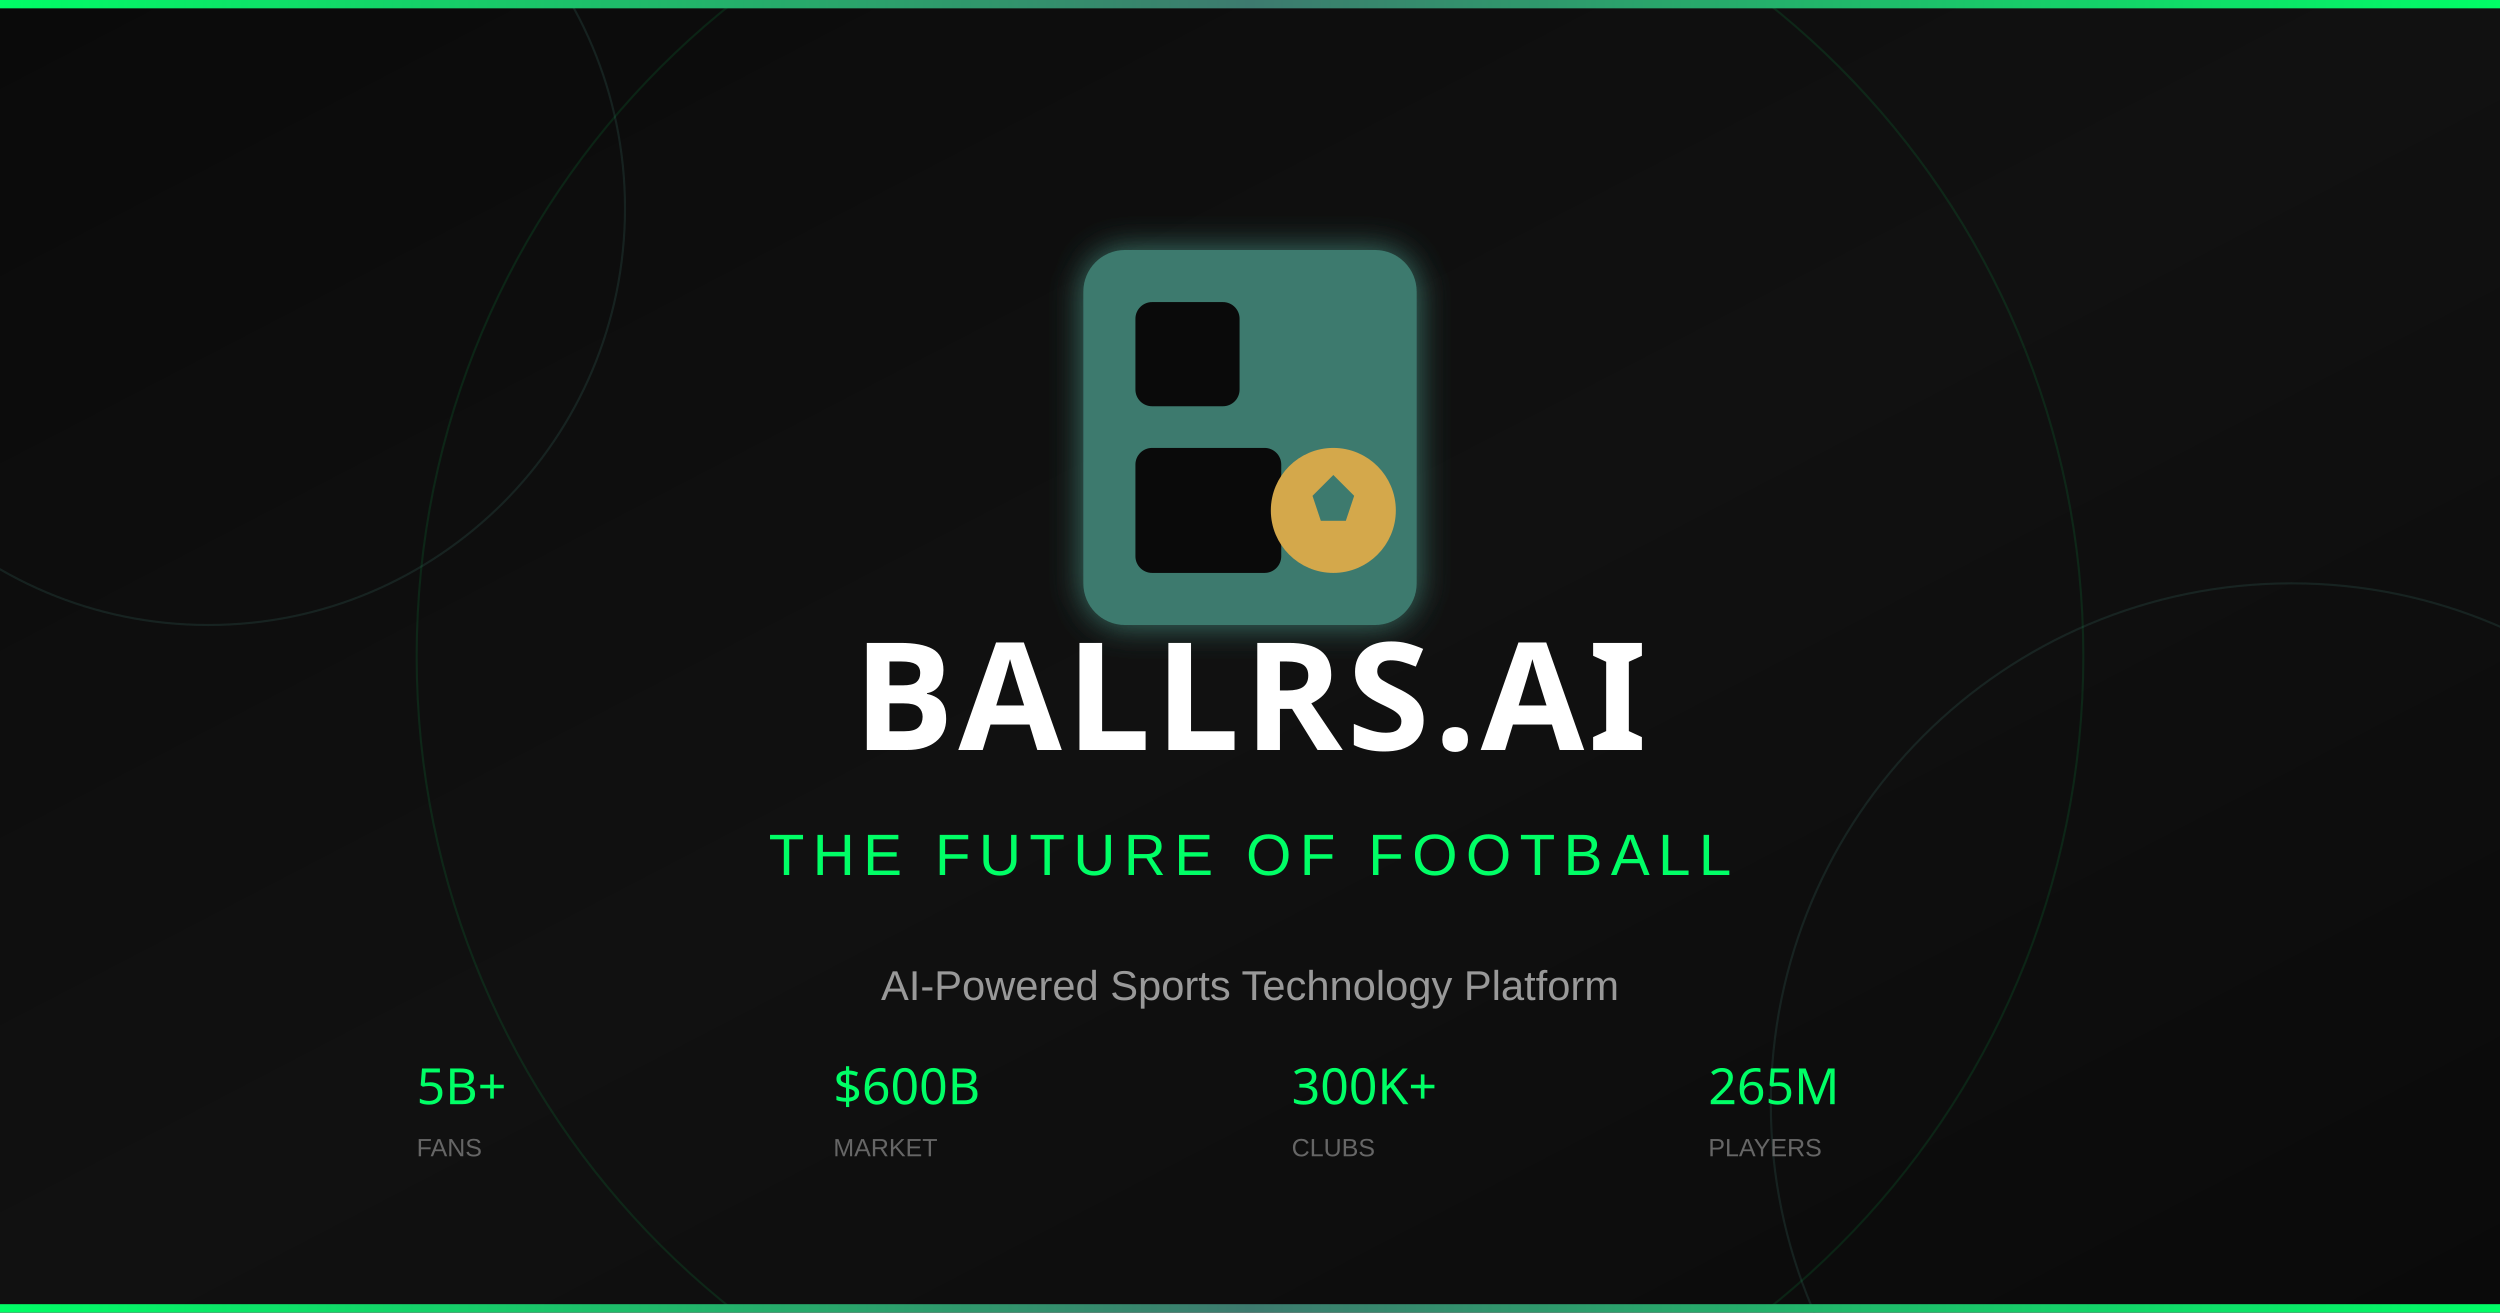
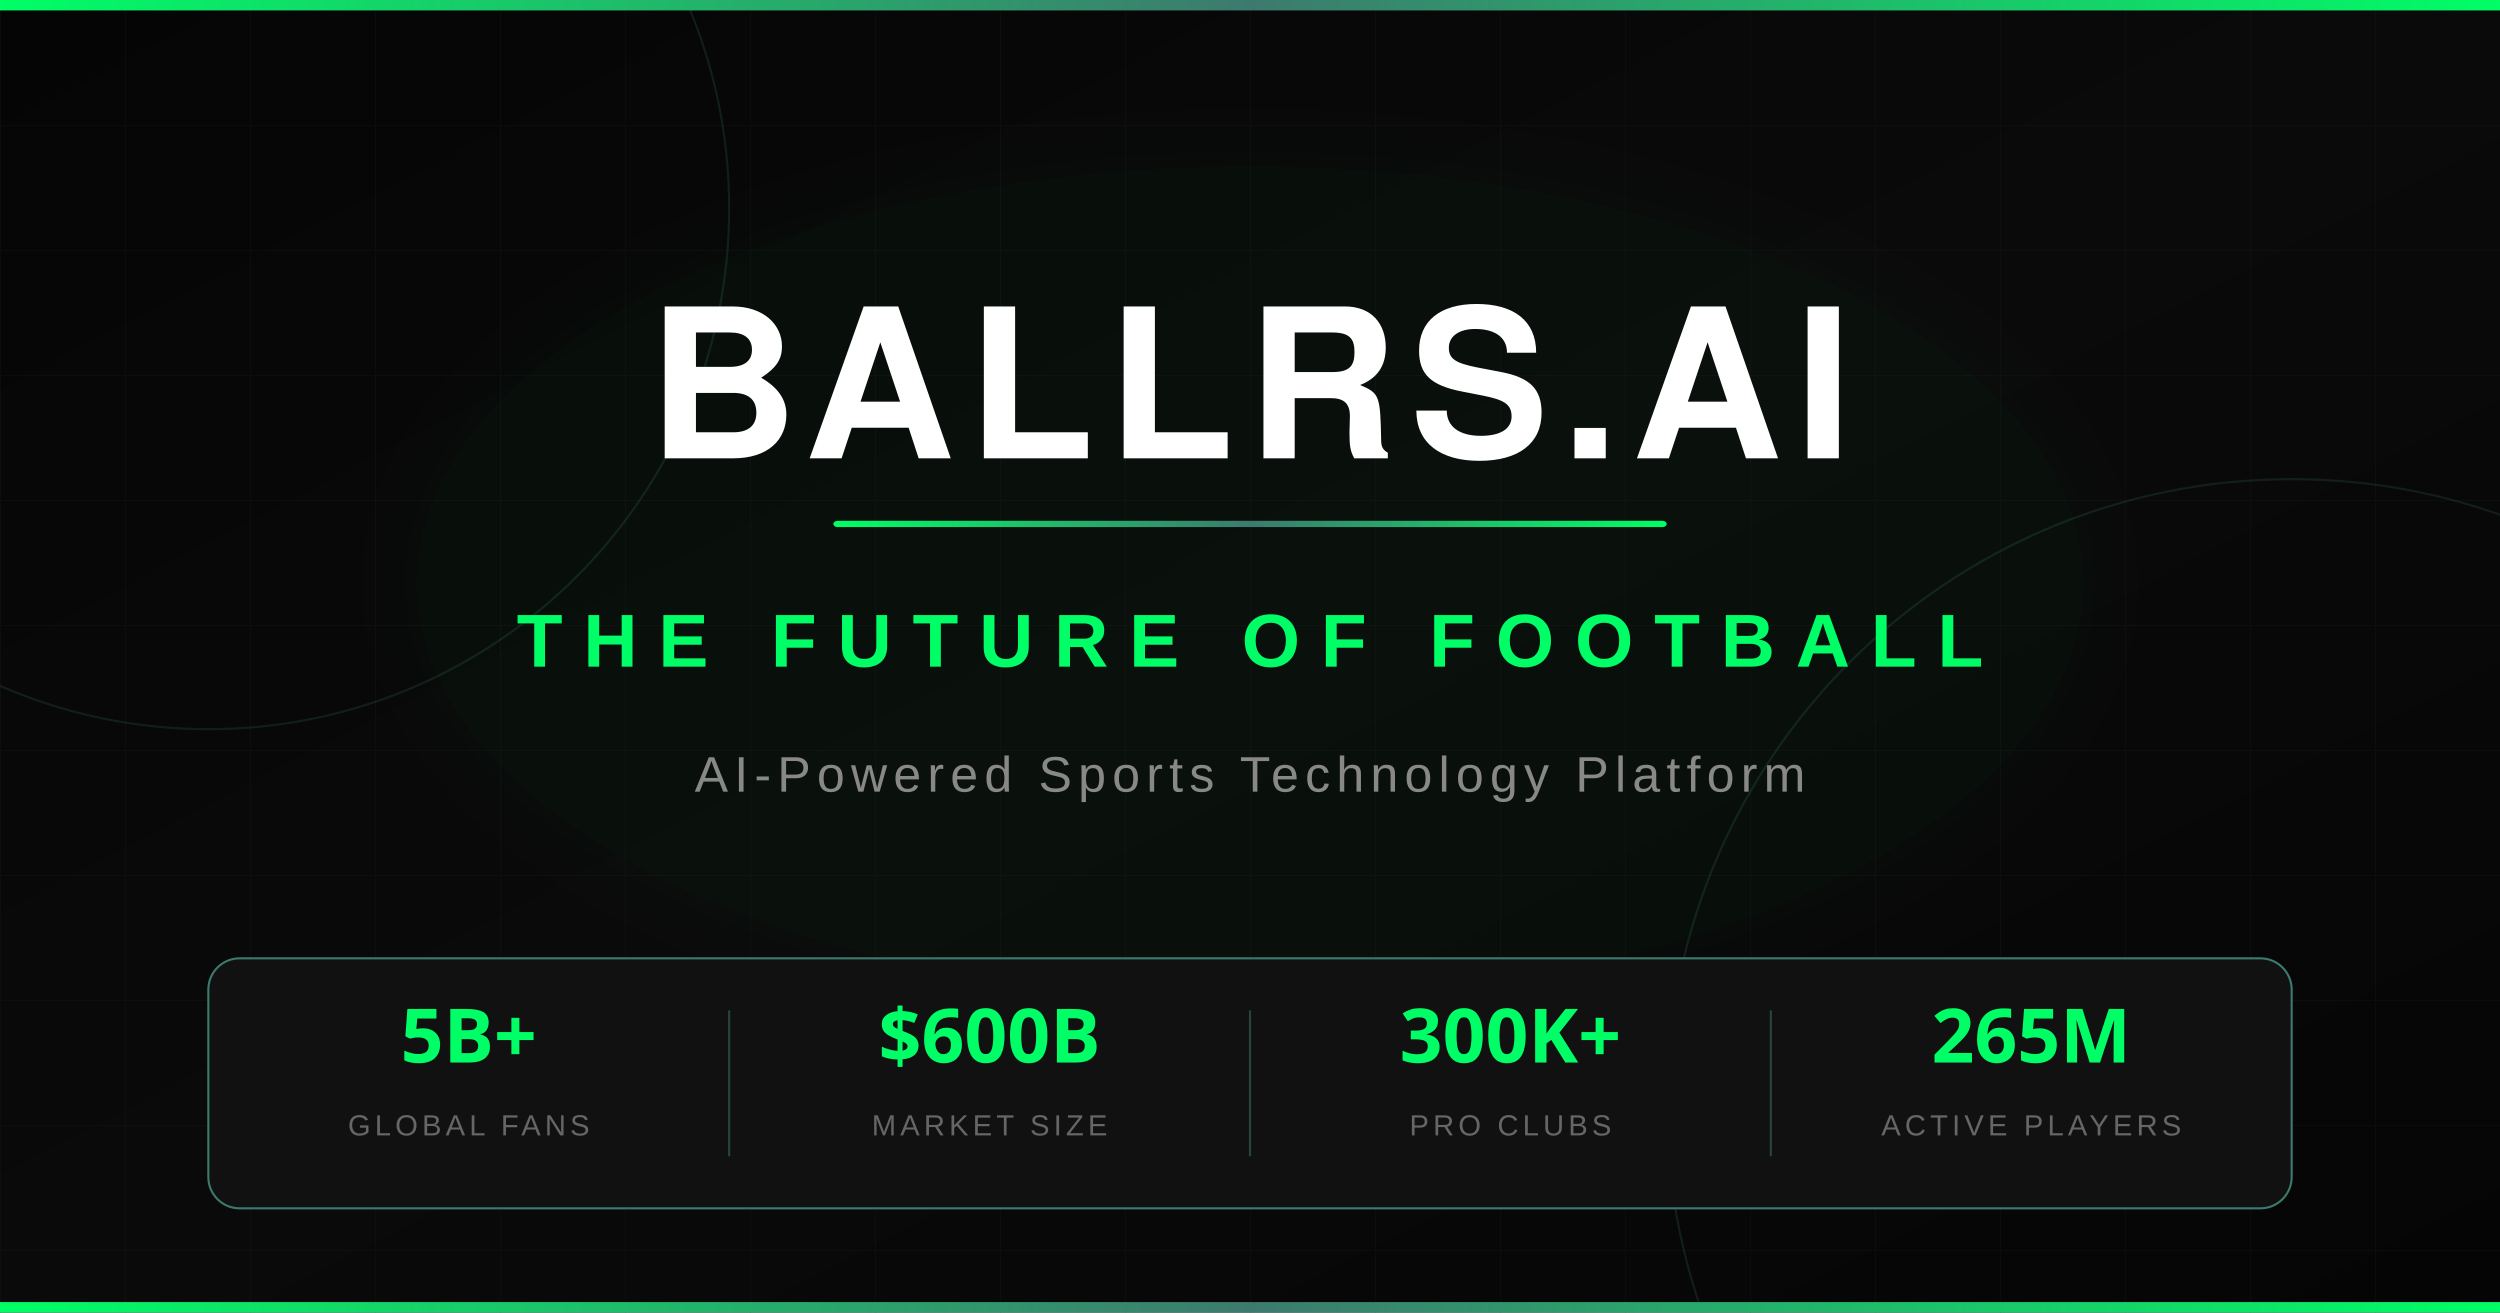
<svg xmlns="http://www.w3.org/2000/svg" width="1200" height="630">
  <defs>
    <linearGradient id="bg" x1="0%" y1="0%" x2="100%" y2="100%">
-       <stop offset="0%" style="stop-color:#0a0a0a" />
-       <stop offset="50%" style="stop-color:#111111" />
-       <stop offset="100%" style="stop-color:#0a0a0a" />
+       <stop offset="0%" style="stop-color:#050505" />
+       <stop offset="50%" style="stop-color:#0a0a0a" />
+       <stop offset="100%" style="stop-color:#050505" />
    </linearGradient>
    <linearGradient id="accent" x1="0%" y1="0%" x2="100%" y2="0%">
      <stop offset="0%" style="stop-color:#00FF66" />
      <stop offset="50%" style="stop-color:#3D7A6E" />
      <stop offset="100%" style="stop-color:#00FF66" />
    </linearGradient>
+     <linearGradient id="textGrad" x1="0%" y1="0%" x2="100%" y2="0%">
+       <stop offset="0%" style="stop-color:#00FF66" />
+       <stop offset="50%" style="stop-color:#4A9A8A" />
+       <stop offset="100%" style="stop-color:#00FF66" />
+     </linearGradient>
    <filter id="glow" x="-50%" y="-50%" width="200%" height="200%">
-       <feGaussianBlur stdDeviation="8" result="coloredBlur" />
+       <feGaussianBlur stdDeviation="20" result="coloredBlur" />
      <feMerge>
        <feMergeNode in="coloredBlur" />
        <feMergeNode in="SourceGraphic" />
      </feMerge>
    </filter>
+     <filter id="textGlow" x="-50%" y="-50%" width="200%" height="200%">
+       <feGaussianBlur stdDeviation="3" result="blur" />
+       <feMerge>
+         <feMergeNode in="blur" />
+         <feMergeNode in="SourceGraphic" />
+       </feMerge>
+     </filter>
  </defs>
  <rect width="1200" height="630" fill="url(#bg)" />
-   <circle cx="100" cy="100" r="200" fill="none" stroke="#3D7A6E" stroke-width="1" opacity="0.2" />
-   <circle cx="1100" cy="530" r="250" fill="none" stroke="#3D7A6E" stroke-width="1" opacity="0.2" />
-   <circle cx="600" cy="315" r="400" fill="none" stroke="#00FF66" stroke-width="1" opacity="0.1" />
-   <rect x="0" y="0" width="1200" height="4" fill="url(#accent)" />
-   <g transform="translate(520, 120)">
-     <rect x="0" y="0" width="160" height="180" rx="20" fill="#3D7A6E" filter="url(#glow)" />
-     <rect x="25" y="25" width="50" height="50" rx="8" fill="#0a0a0a" />
-     <rect x="25" y="95" width="70" height="60" rx="8" fill="#0a0a0a" />
-     <circle cx="120" cy="125" r="30" fill="#D4A84B" />
-     <polygon points="120,108 130,118 126,130 114,130 110,118" fill="#3D7A6E" />
+   <defs>
+     <pattern id="grid" width="60" height="60" patternUnits="userSpaceOnUse">
+       <path d="M 60 0 L 0 0 0 60" fill="none" stroke="#1a1a1a" stroke-width="1" />
+     </pattern>
+   </defs>
+   <rect width="1200" height="630" fill="url(#grid)" opacity="0.3" />
+   <circle cx="100" cy="100" r="250" fill="none" stroke="#3D7A6E" stroke-width="1" opacity="0.2" />
+   <circle cx="1100" cy="530" r="300" fill="none" stroke="#3D7A6E" stroke-width="1" opacity="0.2" />
+   <ellipse cx="600" cy="280" rx="400" ry="200" fill="#00FF66" opacity="0.03" filter="url(#glow)" />
+   <rect x="0" y="0" width="1200" height="5" fill="url(#accent)" />
+   <rect x="0" y="625" width="1200" height="5" fill="url(#accent)" />
+   <text x="600" y="220" font-family="'Arial Black', 'Helvetica Neue', sans-serif" font-size="100" font-weight="900" fill="#ffffff" text-anchor="middle" letter-spacing="6">BALLRS.AI</text>
+   <rect x="400" y="250" width="400" height="3" fill="url(#accent)" rx="2" />
+   <text x="600" y="320" font-family="Arial, sans-serif" font-size="36" fill="#00FF66" text-anchor="middle" letter-spacing="10" font-weight="600">THE FUTURE OF FOOTBALL</text>
+   <text x="600" y="380" font-family="Arial, sans-serif" font-size="24" fill="#888888" text-anchor="middle" letter-spacing="3">AI-Powered Sports Technology Platform</text>
+   <rect x="100" y="460" width="1000" height="120" rx="15" fill="#111111" stroke="#3D7A6E" stroke-width="1" />
+   <g font-family="'Arial Black', sans-serif">
+     <text x="225" y="510" font-size="36" fill="#00FF66" text-anchor="middle" font-weight="900">5B+</text>
+     <text x="225" y="545" font-family="Arial, sans-serif" font-size="14" fill="#666666" text-anchor="middle" letter-spacing="2">GLOBAL FANS</text>
+     <text x="475" y="510" font-size="36" fill="#00FF66" text-anchor="middle" font-weight="900">$600B</text>
+     <text x="475" y="545" font-family="Arial, sans-serif" font-size="14" fill="#666666" text-anchor="middle" letter-spacing="2">MARKET SIZE</text>
+     <text x="725" y="510" font-size="36" fill="#00FF66" text-anchor="middle" font-weight="900">300K+</text>
+     <text x="725" y="545" font-family="Arial, sans-serif" font-size="14" fill="#666666" text-anchor="middle" letter-spacing="2">PRO CLUBS</text>
+     <text x="975" y="510" font-size="36" fill="#00FF66" text-anchor="middle" font-weight="900">265M</text>
+     <text x="975" y="545" font-family="Arial, sans-serif" font-size="14" fill="#666666" text-anchor="middle" letter-spacing="2">ACTIVE PLAYERS</text>
  </g>
-   <text x="600" y="360" font-family="Arial Black, sans-serif" font-size="72" font-weight="900" fill="#ffffff" text-anchor="middle" letter-spacing="2">BALLRS.AI</text>
-   <text x="600" y="420" font-family="Arial, sans-serif" font-size="28" fill="#00FF66" text-anchor="middle" letter-spacing="4">THE FUTURE OF FOOTBALL</text>
-   <text x="600" y="480" font-family="Arial, sans-serif" font-size="20" fill="#999999" text-anchor="middle">AI-Powered Sports Technology Platform</text>
-   <g transform="translate(200, 530)">
-     <text x="0" y="0" font-family="Arial Black, sans-serif" font-size="24" fill="#00FF66">5B+</text>
-     <text x="0" y="25" font-family="Arial, sans-serif" font-size="12" fill="#666666">FANS</text>
-     <text x="200" y="0" font-family="Arial Black, sans-serif" font-size="24" fill="#00FF66">$600B</text>
-     <text x="200" y="25" font-family="Arial, sans-serif" font-size="12" fill="#666666">MARKET</text>
-     <text x="420" y="0" font-family="Arial Black, sans-serif" font-size="24" fill="#00FF66">300K+</text>
-     <text x="420" y="25" font-family="Arial, sans-serif" font-size="12" fill="#666666">CLUBS</text>
-     <text x="620" y="0" font-family="Arial Black, sans-serif" font-size="24" fill="#00FF66">265M</text>
-     <text x="620" y="25" font-family="Arial, sans-serif" font-size="12" fill="#666666">PLAYERS</text>
-   </g>
-   <rect x="0" y="626" width="1200" height="4" fill="url(#accent)" />
+   <line x1="350" y1="485" x2="350" y2="555" stroke="#3D7A6E" stroke-width="1" opacity="0.5" />
+   <line x1="600" y1="485" x2="600" y2="555" stroke="#3D7A6E" stroke-width="1" opacity="0.5" />
+   <line x1="850" y1="485" x2="850" y2="555" stroke="#3D7A6E" stroke-width="1" opacity="0.5" />
</svg>
